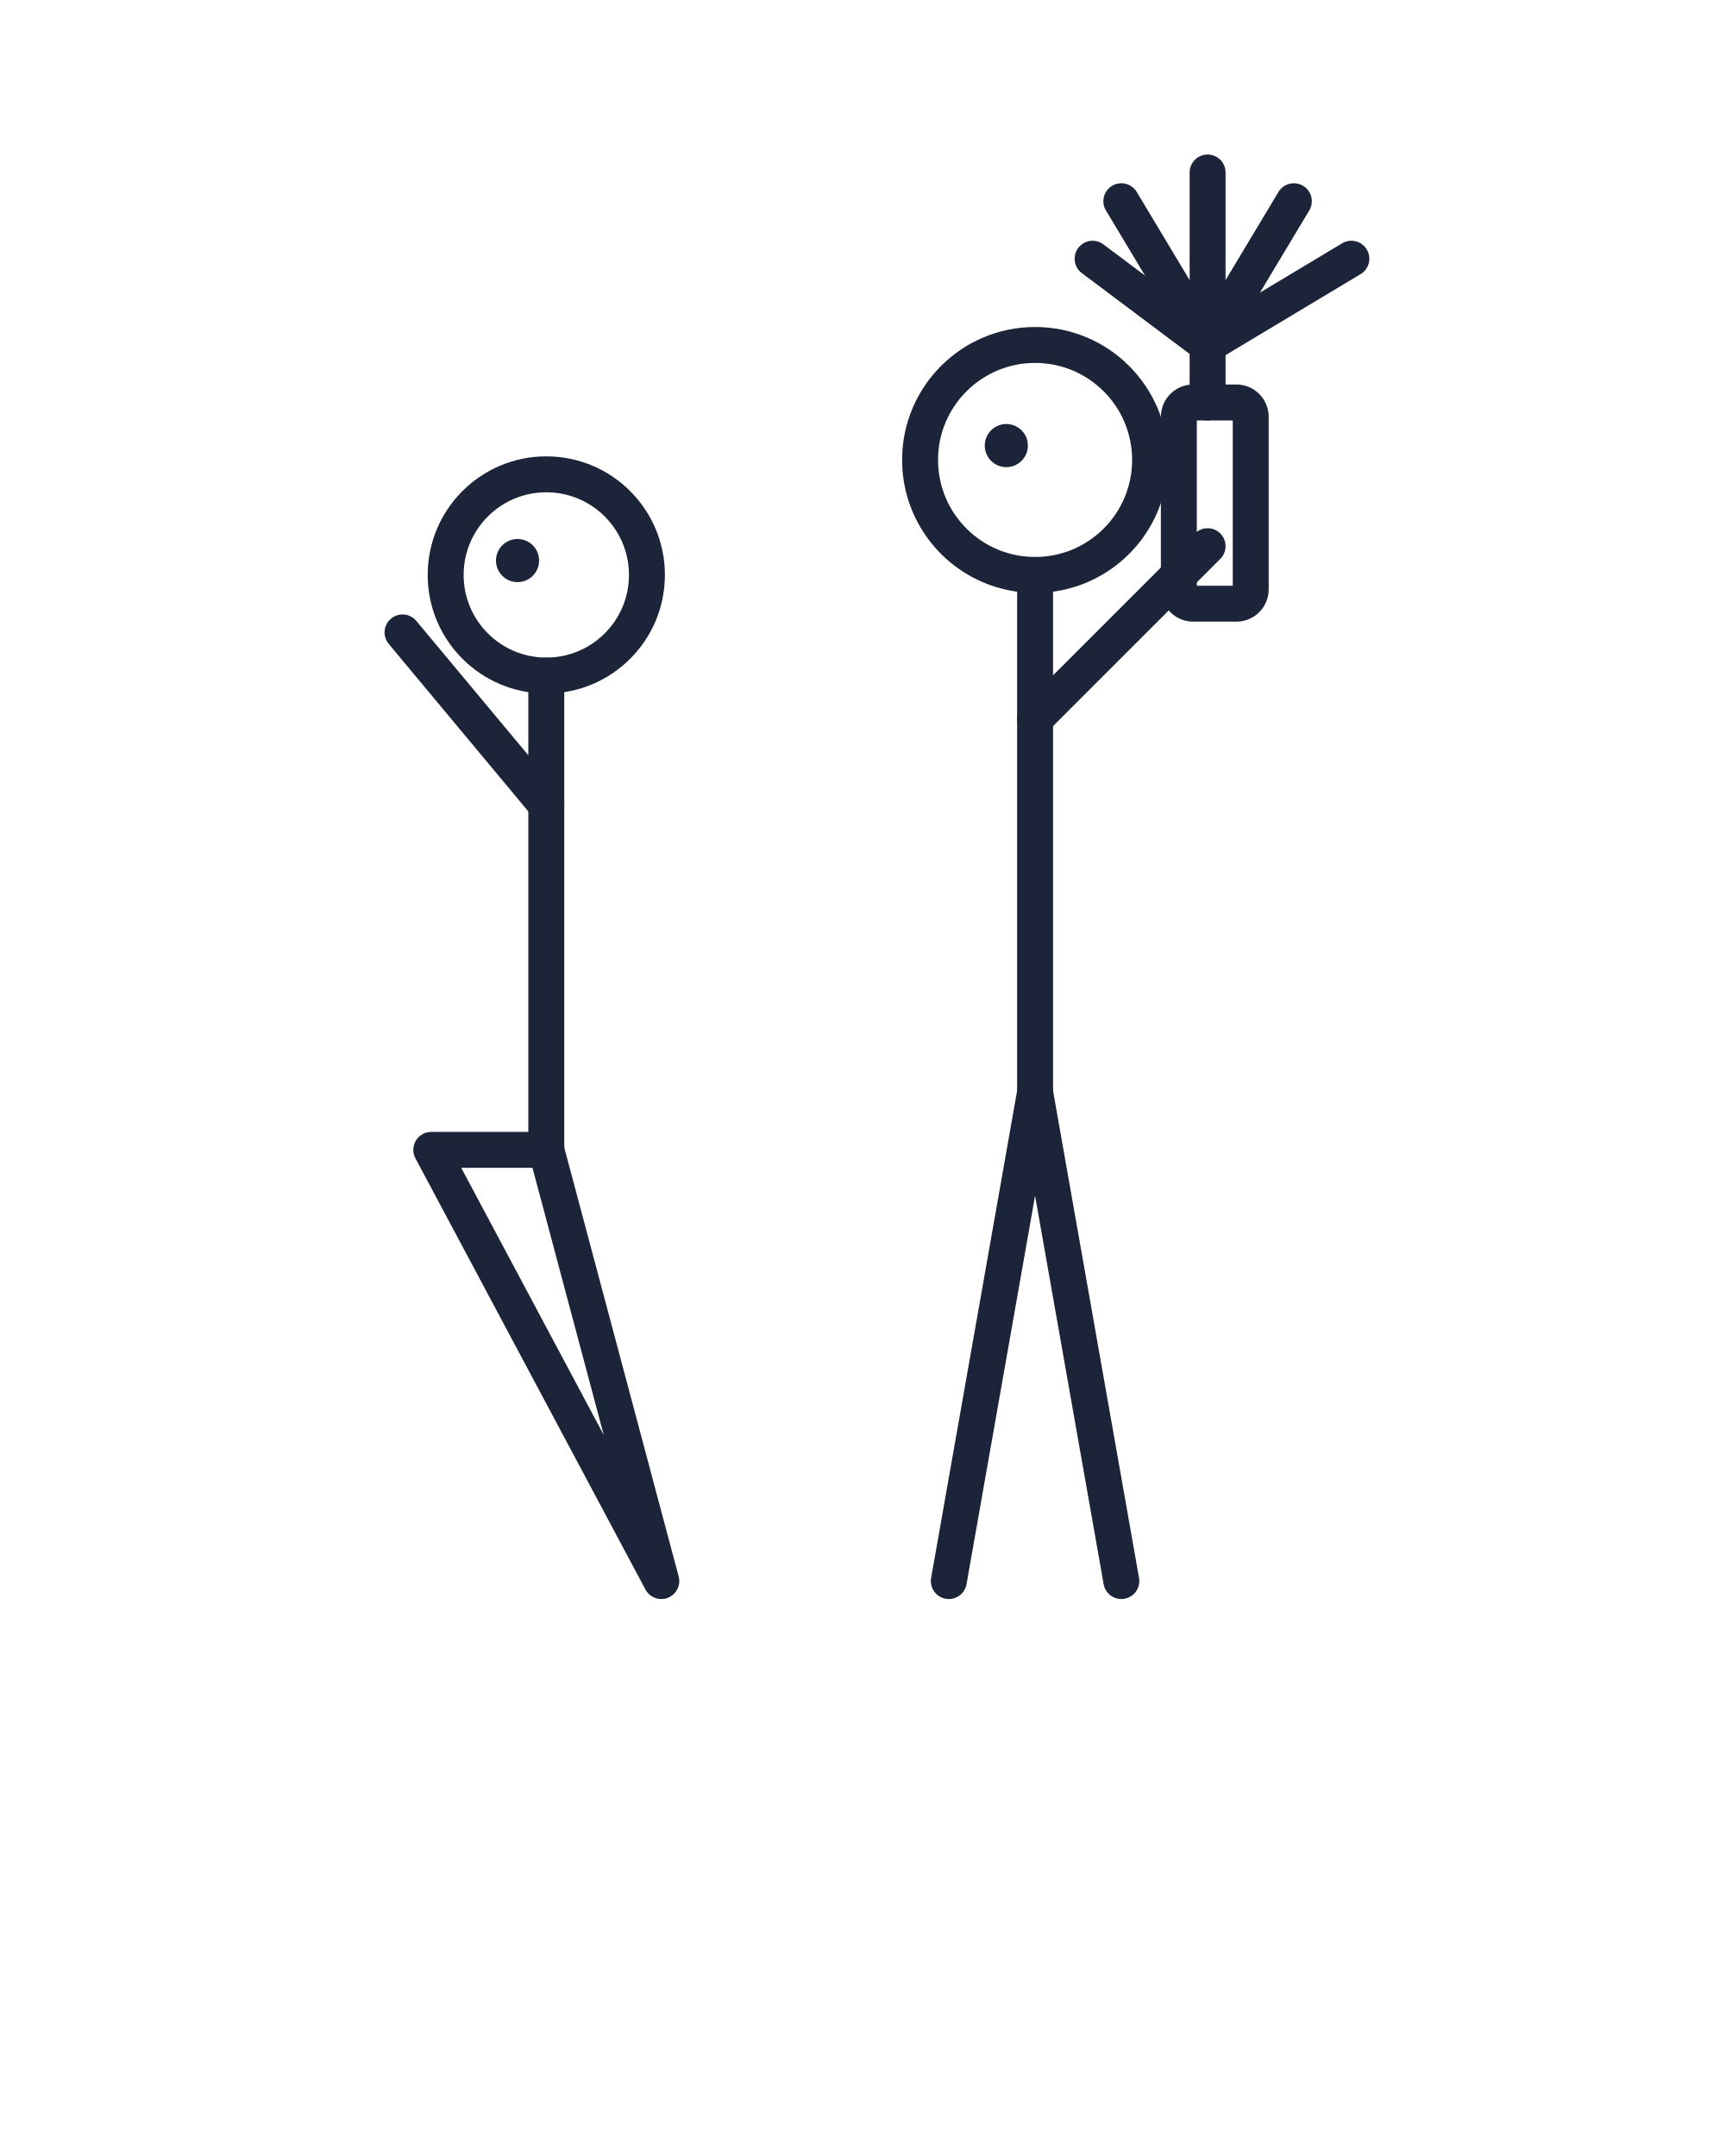
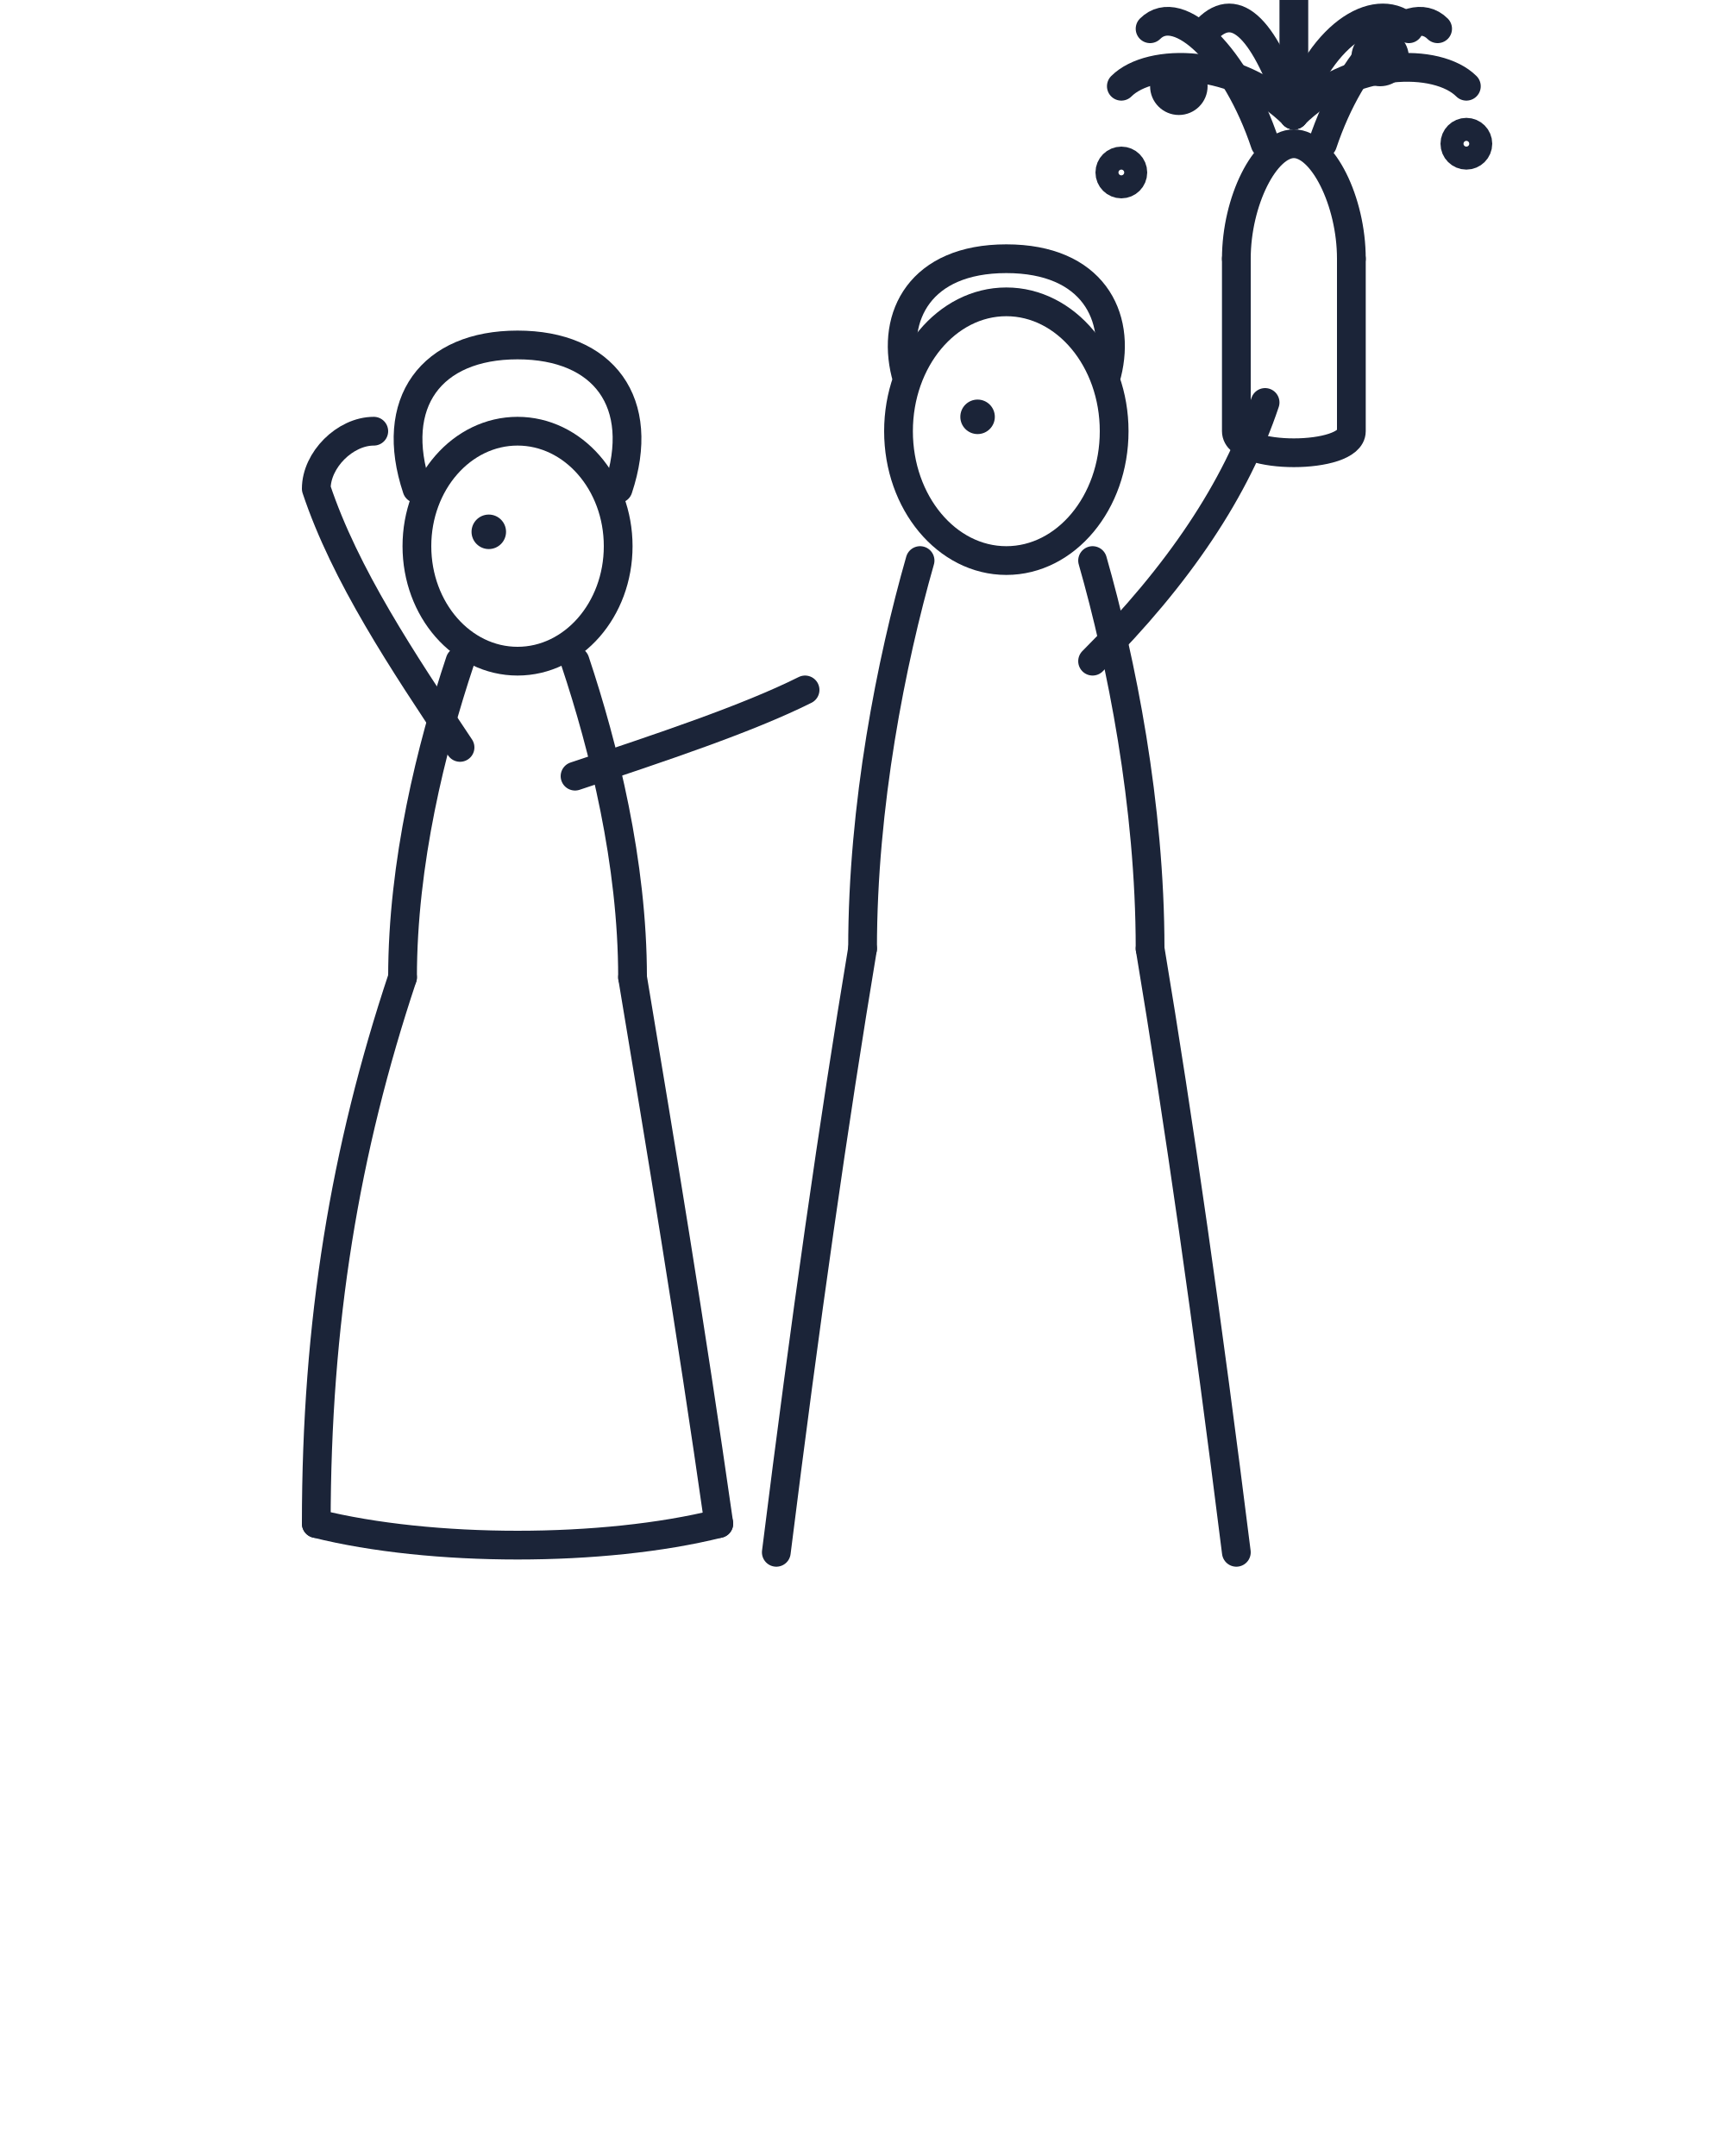
- <svg xmlns="http://www.w3.org/2000/svg" viewBox="0 0 120 150" stroke="currentColor" fill="none" stroke-width="2.5" stroke-linecap="round" stroke-linejoin="round">
+ <svg xmlns="http://www.w3.org/2000/svg" viewBox="0 0 120 150" stroke="currentColor" fill="none" stroke-width="2" stroke-linecap="round" stroke-linejoin="round">
  <style>:root { color: #1B2438; }</style>
-   <circle cx="38" cy="40" r="7" />
-   <circle cx="36" cy="39" r="1.5" fill="currentColor" stroke="none" />
-   <line x1="38" y1="47" x2="38" y2="80" />
-   <polygon points="30,80 38,80 46,110" />
-   <line x1="38" y1="56" x2="28" y2="44" />
-   <circle cx="72" cy="32" r="8" />
-   <circle cx="70" cy="31" r="1.5" fill="currentColor" stroke="none" />
-   <line x1="72" y1="40" x2="72" y2="76" />
-   <line x1="72" y1="76" x2="66" y2="110" />
-   <line x1="72" y1="76" x2="78" y2="110" />
-   <line x1="72" y1="50" x2="84" y2="38" />
-   <rect x="82" y="28" width="5" height="14" rx="1" />
-   <line x1="84" y1="28" x2="84" y2="24" />
-   <line x1="84" y1="24" x2="78" y2="14" />
-   <line x1="84" y1="24" x2="84" y2="12" />
-   <line x1="84" y1="24" x2="90" y2="14" />
-   <line x1="84" y1="24" x2="94" y2="18" />
-   <line x1="84" y1="24" x2="76" y2="18" />
+   <ellipse cx="36" cy="38" rx="7" ry="8" />
+   <path d="M 29 34 C 27 28, 30 24, 36 24 C 42 24, 45 28, 43 34" />
+   <circle cx="34" cy="37" r="1.2" fill="currentColor" stroke="none" />
+   <path d="M 32 46 C 30 52, 28 60, 28 68" />
+   <path d="M 40 46 C 42 52, 44 60, 44 68" />
+   <path d="M 28 68 C 24 80, 22 92, 22 106" />
+   <path d="M 44 68 C 46 80, 48 92, 50 106" />
+   <path d="M 22 106 C 30 108, 42 108, 50 106" />
+   <path d="M 32 52 C 28 46, 24 40, 22 34 C 22 32, 24 30, 26 30" />
+   <path d="M 40 54 C 46 52, 52 50, 56 48" />
+   <ellipse cx="70" cy="30" rx="7.5" ry="9" />
+   <path d="M 63 26 C 62 22, 64 18, 70 18 C 76 18, 78 22, 77 26" />
+   <circle cx="68" cy="29" r="1.2" fill="currentColor" stroke="none" />
+   <path d="M 64 39 C 62 46, 60 56, 60 66" />
+   <path d="M 76 39 C 78 46, 80 56, 80 66" />
+   <path d="M 60 66 C 58 78, 56 92, 54 108" />
+   <path d="M 80 66 C 82 78, 84 92, 86 108" />
+   <path d="M 76 46 C 82 40, 86 34, 88 28" />
+   <path d="M 86 18 C 86 14, 88 10, 90 10 C 92 10, 94 14, 94 18" />
+   <path d="M 86 18 L 86 30 C 86 32, 94 32, 94 30 L 94 18" />
+   <path d="M 88 10 C 86 4, 82 0, 80 2" />
+   <path d="M 92 10 C 94 4, 98 0, 100 2" />
+   <path d="M 90 8 C 88 2, 86 0, 84 2" />
+   <path d="M 90 8 C 90 2, 90 0, 90 0" />
+   <path d="M 90 8 C 92 2, 96 0, 98 2" />
+   <path d="M 90 8 C 86 4, 80 4, 78 6" />
+   <path d="M 90 8 C 94 4, 100 4, 102 6" />
+   <circle cx="82" cy="6" r="1" />
+   <circle cx="96" cy="4" r="1" />
+   <circle cx="78" cy="12" r="0.8" />
+   <circle cx="102" cy="10" r="0.8" />
</svg>
